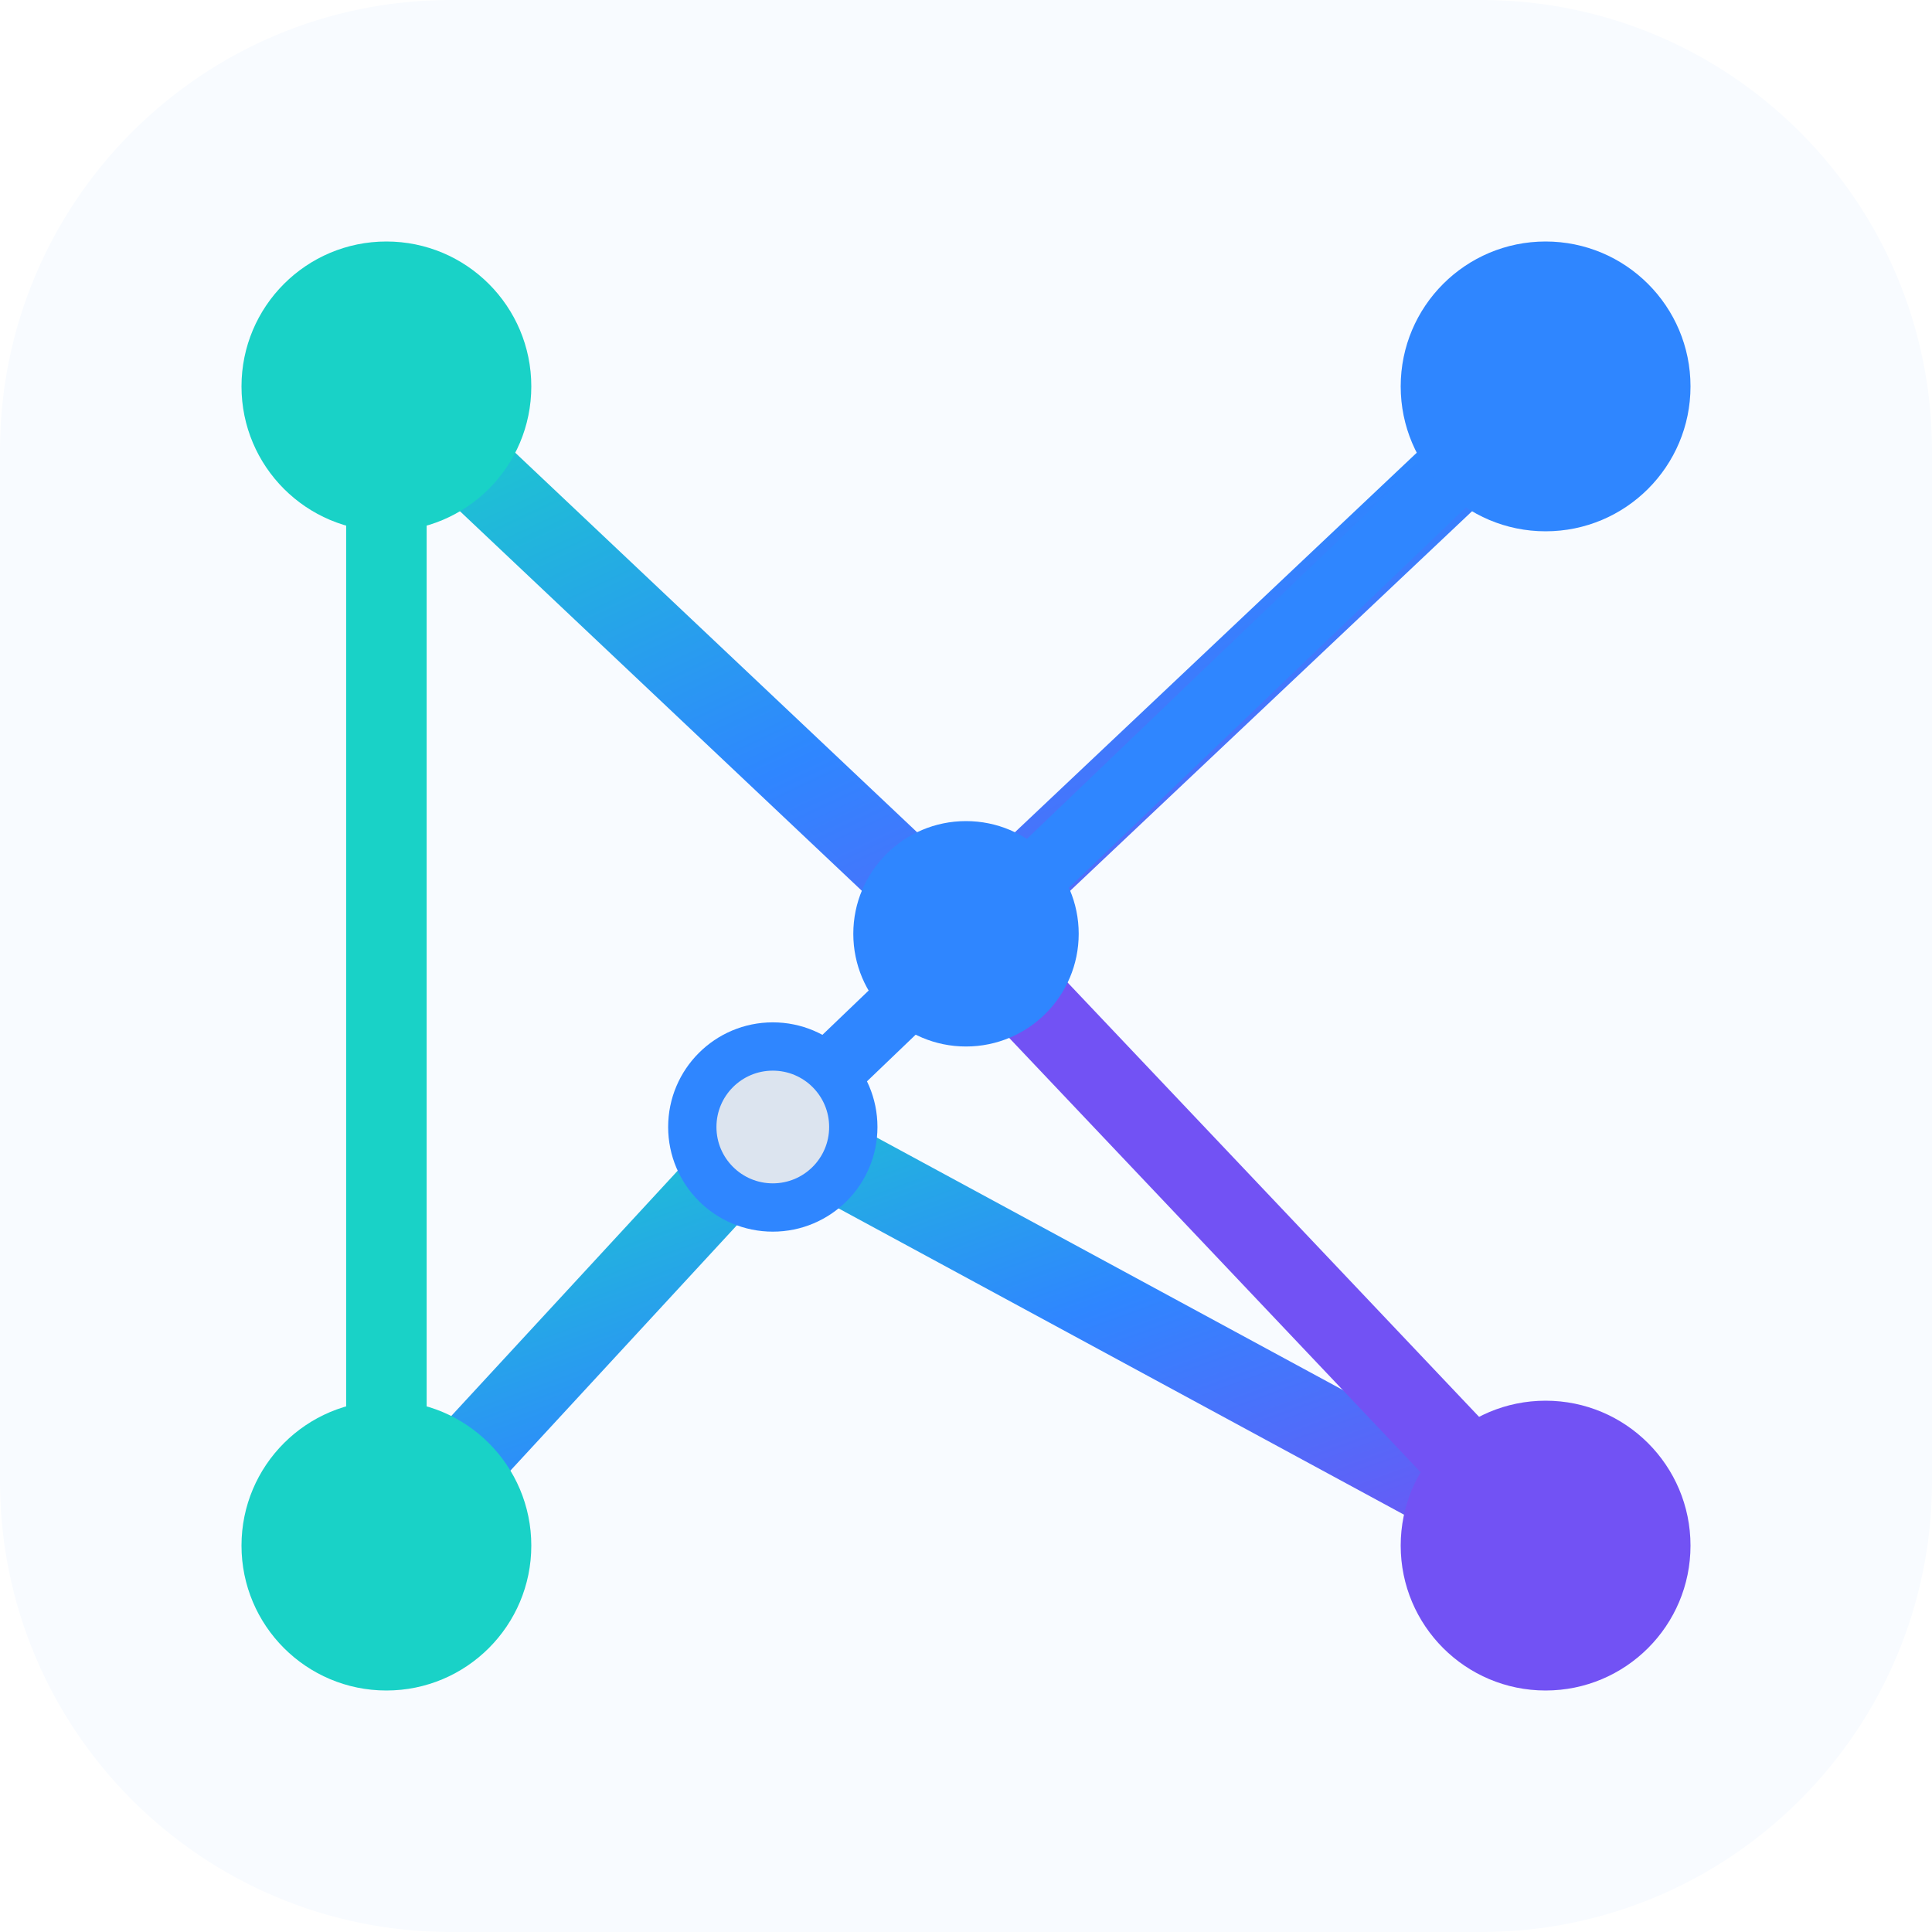
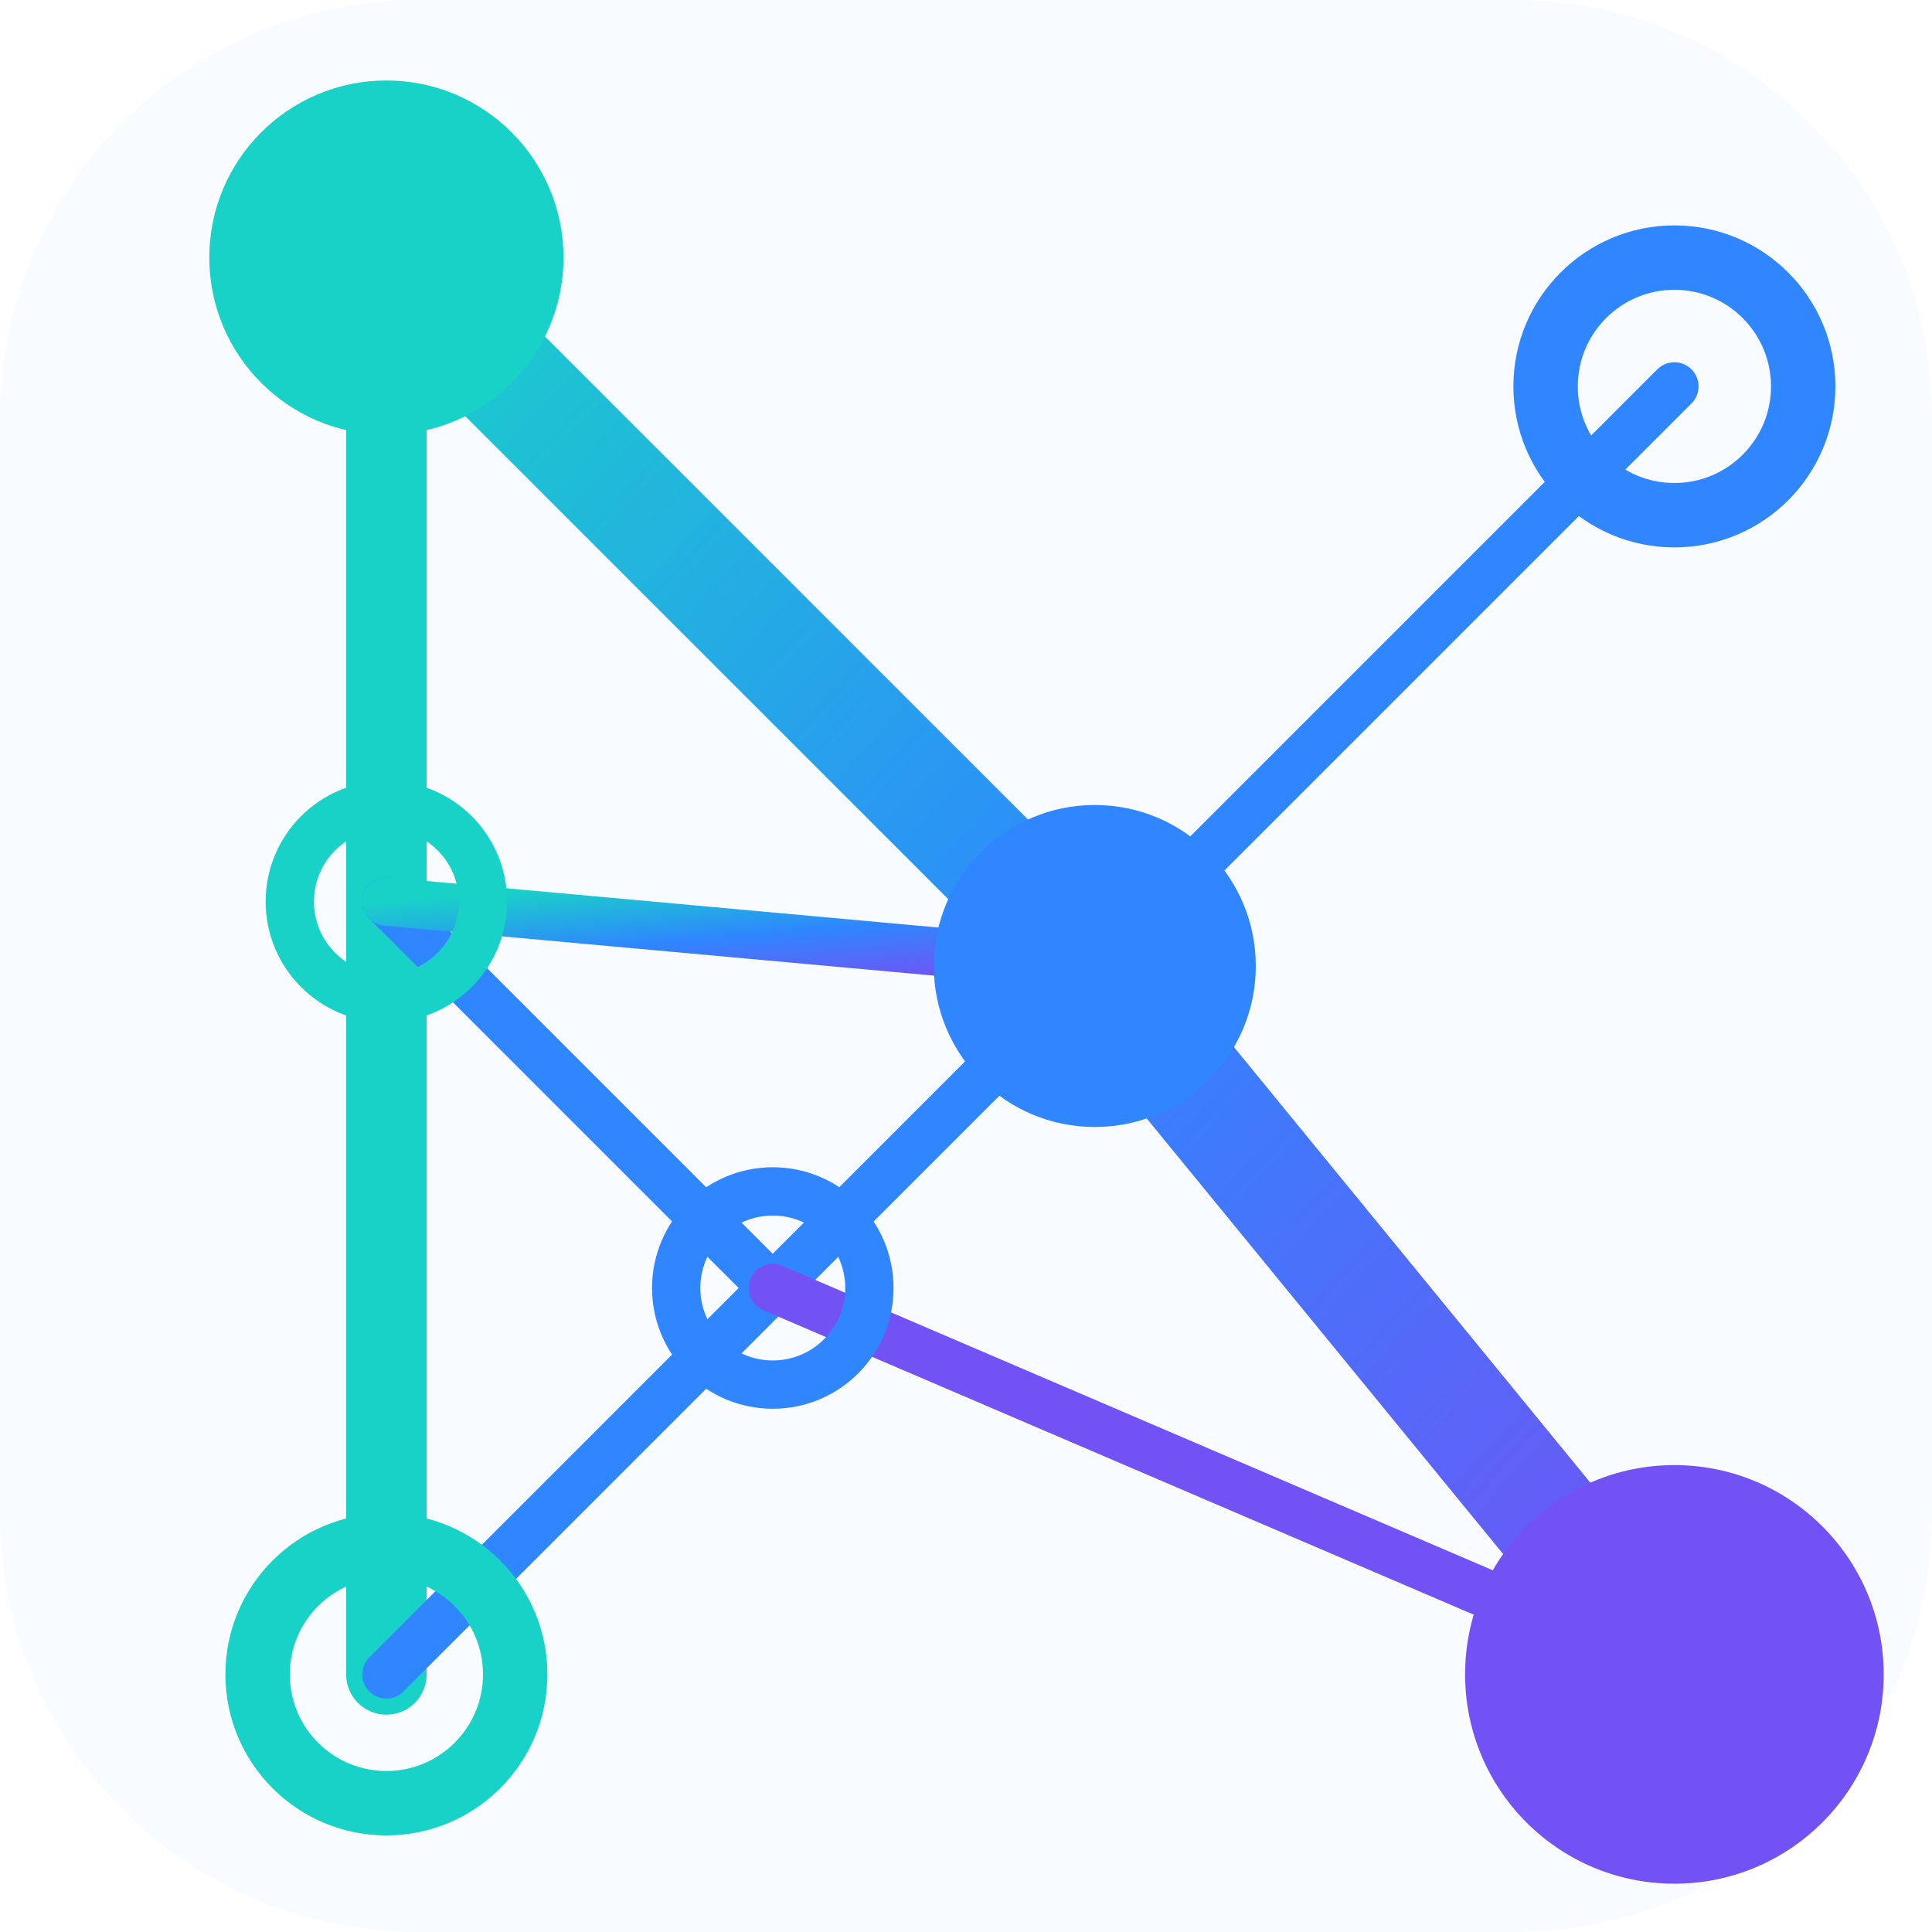
- <svg xmlns="http://www.w3.org/2000/svg" viewBox="0 0 120 120" role="img">
+ <svg xmlns="http://www.w3.org/2000/svg" viewBox="0 0 120 120" role="img" aria-labelledby="title">
  <defs>
    <linearGradient id="ng-gradient" x1="0" y1="0" x2="1" y2="1">
      <stop offset="0" stop-color="#19D2C7" />
      <stop offset="0.52" stop-color="#2F86FF" />
      <stop offset="1" stop-color="#7252F4" />
    </linearGradient>
  </defs>
-   <rect width="120" height="120" rx="28" fill="#F8FBFF" />
+   <rect width="120" height="120" rx="26" fill="#F8FBFF" />
  <g transform="translate(0 0) scale(1)">
    <g fill="none" stroke-linecap="round" stroke-linejoin="round">
-       <path d="M24 24 V96" stroke="#19D2C7" stroke-width="5" />
-       <path d="M24 24 L60 58 L96 24" stroke="url(#ng-gradient)" stroke-width="5" />
-       <path d="M24 96 L48 70 L96 96" stroke="url(#ng-gradient)" stroke-width="5" />
-       <path d="M60 58 L96 96" stroke="#7252F4" stroke-width="5" />
-       <path d="M48 70 L96 24" stroke="#2F86FF" stroke-width="4" />
-       <circle cx="24" cy="24" r="9" fill="#19D2C7" stroke="none" />
-       <circle cx="24" cy="96" r="9" fill="#19D2C7" stroke="none" />
-       <circle cx="96" cy="24" r="9" fill="#2F86FF" stroke="none" />
-       <circle cx="96" cy="96" r="9" fill="#7252F4" stroke="none" />
-       <circle cx="60" cy="58" r="7" fill="#2F86FF" stroke="none" />
-       <circle cx="48" cy="70" r="5" fill="#DCE4EF" stroke="#2F86FF" stroke-width="3" />
+       <path d="M24 16 V104" stroke="#19D2C7" stroke-width="5" />
+       <path d="M104 24 V104" stroke="url(#ng-gradient)" stroke-width="4" />
+       <path d="M24 16 L68 60 L104 104" stroke="url(#ng-gradient)" stroke-width="7" />
+       <path d="M24 56 L48 80 L68 60" stroke="#2F86FF" stroke-width="3" />
+       <path d="M24 104 L48 80 L104 24" stroke="#2F86FF" stroke-width="3" />
+       <path d="M24 56 L68 60" stroke="url(#ng-gradient)" stroke-width="3" />
+       <path d="M48 80 L104 104" stroke="#7252F4" stroke-width="3" />
+       <circle cx="24" cy="16" r="11" fill="#19D2C7" stroke="none" />
+       <circle cx="24" cy="56" r="6" fill="none" stroke="#19D2C7" stroke-width="3" />
+       <circle cx="24" cy="104" r="8" fill="none" stroke="#19D2C7" stroke-width="4" />
+       <circle cx="68" cy="60" r="10" fill="#2F86FF" stroke="none" />
+       <circle cx="48" cy="80" r="6" fill="none" stroke="#2F86FF" stroke-width="3" />
+       <circle cx="104" cy="24" r="8" fill="none" stroke="#2F86FF" stroke-width="4" />
+       <circle cx="104" cy="104" r="13" fill="#7252F4" stroke="none" />
    </g>
  </g>
</svg>
